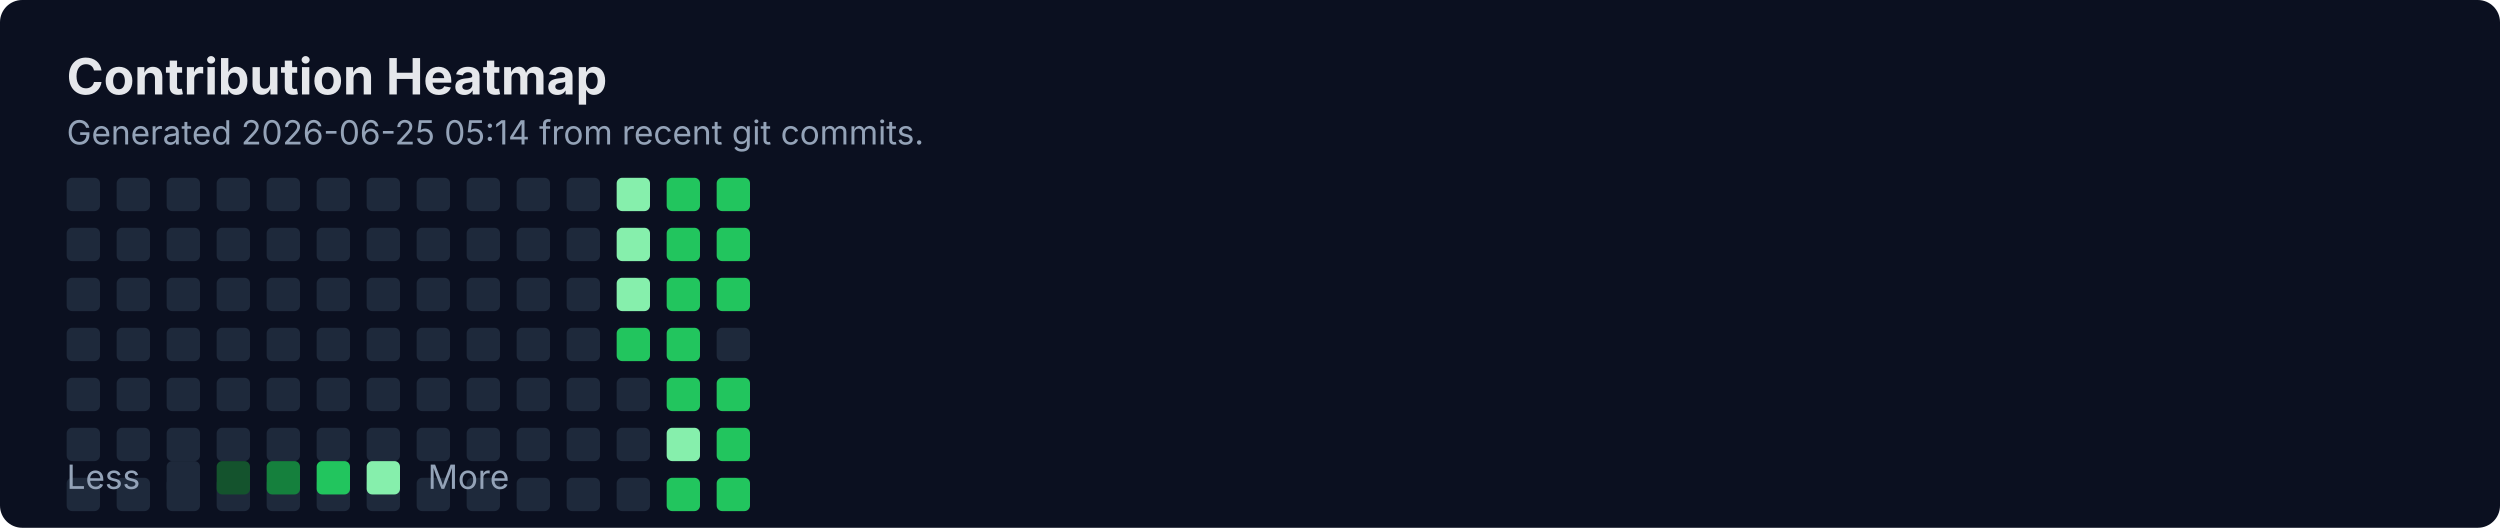
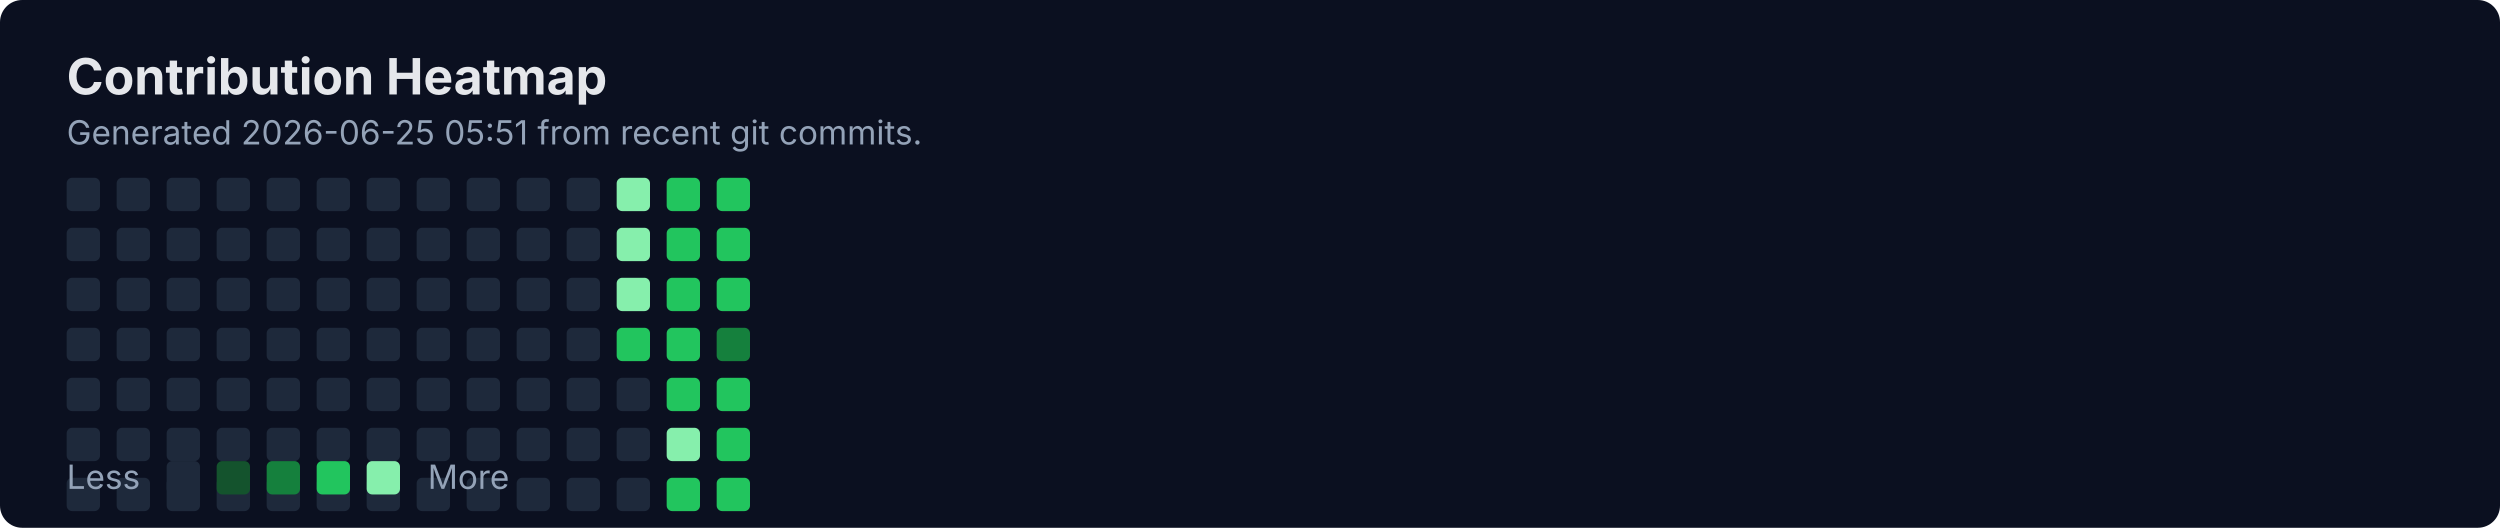
<svg xmlns="http://www.w3.org/2000/svg" width="900" height="190" viewBox="0 0 900 190" fill="none" role="img" aria-labelledby="title">
  <rect width="900" height="190" rx="8" fill="#0B1020" />
  <text x="24" y="34" fill="#E5E7EB" font-family="Inter, Segoe UI, Arial" font-size="18" font-weight="700">Contribution Heatmap</text>
-   <text x="24" y="52" fill="#94A3B8" font-family="Inter, Segoe UI, Arial" font-size="12">Generated 2026-06-25 05:14 from recent git commits.</text>
+   <text x="24" y="52" fill="#94A3B8" font-family="Inter, Segoe UI, Arial" font-size="12">Generated 2026-06-25 05:51 from recent git commits.</text>
  <rect x="24" y="136" width="12" height="12" rx="2" fill="#1E293B" />
  <rect x="24" y="154" width="12" height="12" rx="2" fill="#1E293B" />
  <rect x="24" y="172" width="12" height="12" rx="2" fill="#1E293B" />
  <rect x="24" y="64" width="12" height="12" rx="2" fill="#1E293B" />
  <rect x="24" y="82" width="12" height="12" rx="2" fill="#1E293B" />
  <rect x="24" y="100" width="12" height="12" rx="2" fill="#1E293B" />
  <rect x="24" y="118" width="12" height="12" rx="2" fill="#1E293B" />
  <rect x="42" y="136" width="12" height="12" rx="2" fill="#1E293B" />
  <rect x="42" y="154" width="12" height="12" rx="2" fill="#1E293B" />
  <rect x="42" y="172" width="12" height="12" rx="2" fill="#1E293B" />
  <rect x="42" y="64" width="12" height="12" rx="2" fill="#1E293B" />
  <rect x="42" y="82" width="12" height="12" rx="2" fill="#1E293B" />
  <rect x="42" y="100" width="12" height="12" rx="2" fill="#1E293B" />
  <rect x="42" y="118" width="12" height="12" rx="2" fill="#1E293B" />
  <rect x="60" y="136" width="12" height="12" rx="2" fill="#1E293B" />
  <rect x="60" y="154" width="12" height="12" rx="2" fill="#1E293B" />
  <rect x="60" y="172" width="12" height="12" rx="2" fill="#1E293B" />
  <rect x="60" y="64" width="12" height="12" rx="2" fill="#1E293B" />
  <rect x="60" y="82" width="12" height="12" rx="2" fill="#1E293B" />
  <rect x="60" y="100" width="12" height="12" rx="2" fill="#1E293B" />
  <rect x="60" y="118" width="12" height="12" rx="2" fill="#1E293B" />
  <rect x="78" y="136" width="12" height="12" rx="2" fill="#1E293B" />
  <rect x="78" y="154" width="12" height="12" rx="2" fill="#1E293B" />
  <rect x="78" y="172" width="12" height="12" rx="2" fill="#1E293B" />
  <rect x="78" y="64" width="12" height="12" rx="2" fill="#1E293B" />
  <rect x="78" y="82" width="12" height="12" rx="2" fill="#1E293B" />
  <rect x="78" y="100" width="12" height="12" rx="2" fill="#1E293B" />
  <rect x="78" y="118" width="12" height="12" rx="2" fill="#1E293B" />
  <rect x="96" y="136" width="12" height="12" rx="2" fill="#1E293B" />
  <rect x="96" y="154" width="12" height="12" rx="2" fill="#1E293B" />
  <rect x="96" y="172" width="12" height="12" rx="2" fill="#1E293B" />
  <rect x="96" y="64" width="12" height="12" rx="2" fill="#1E293B" />
  <rect x="96" y="82" width="12" height="12" rx="2" fill="#1E293B" />
  <rect x="96" y="100" width="12" height="12" rx="2" fill="#1E293B" />
  <rect x="96" y="118" width="12" height="12" rx="2" fill="#1E293B" />
  <rect x="114" y="136" width="12" height="12" rx="2" fill="#1E293B" />
  <rect x="114" y="154" width="12" height="12" rx="2" fill="#1E293B" />
  <rect x="114" y="172" width="12" height="12" rx="2" fill="#1E293B" />
  <rect x="114" y="64" width="12" height="12" rx="2" fill="#1E293B" />
  <rect x="114" y="82" width="12" height="12" rx="2" fill="#1E293B" />
  <rect x="114" y="100" width="12" height="12" rx="2" fill="#1E293B" />
  <rect x="114" y="118" width="12" height="12" rx="2" fill="#1E293B" />
  <rect x="132" y="136" width="12" height="12" rx="2" fill="#1E293B" />
  <rect x="132" y="154" width="12" height="12" rx="2" fill="#1E293B" />
  <rect x="132" y="172" width="12" height="12" rx="2" fill="#1E293B" />
  <rect x="132" y="64" width="12" height="12" rx="2" fill="#1E293B" />
  <rect x="132" y="82" width="12" height="12" rx="2" fill="#1E293B" />
  <rect x="132" y="100" width="12" height="12" rx="2" fill="#1E293B" />
  <rect x="132" y="118" width="12" height="12" rx="2" fill="#1E293B" />
  <rect x="150" y="136" width="12" height="12" rx="2" fill="#1E293B" />
  <rect x="150" y="154" width="12" height="12" rx="2" fill="#1E293B" />
  <rect x="150" y="172" width="12" height="12" rx="2" fill="#1E293B" />
  <rect x="150" y="64" width="12" height="12" rx="2" fill="#1E293B" />
  <rect x="150" y="82" width="12" height="12" rx="2" fill="#1E293B" />
  <rect x="150" y="100" width="12" height="12" rx="2" fill="#1E293B" />
  <rect x="150" y="118" width="12" height="12" rx="2" fill="#1E293B" />
  <rect x="168" y="136" width="12" height="12" rx="2" fill="#1E293B" />
  <rect x="168" y="154" width="12" height="12" rx="2" fill="#1E293B" />
  <rect x="168" y="172" width="12" height="12" rx="2" fill="#1E293B" />
  <rect x="168" y="64" width="12" height="12" rx="2" fill="#1E293B" />
  <rect x="168" y="82" width="12" height="12" rx="2" fill="#1E293B" />
  <rect x="168" y="100" width="12" height="12" rx="2" fill="#1E293B" />
  <rect x="168" y="118" width="12" height="12" rx="2" fill="#1E293B" />
  <rect x="186" y="136" width="12" height="12" rx="2" fill="#1E293B" />
  <rect x="186" y="154" width="12" height="12" rx="2" fill="#1E293B" />
  <rect x="186" y="172" width="12" height="12" rx="2" fill="#1E293B" />
  <rect x="186" y="64" width="12" height="12" rx="2" fill="#1E293B" />
  <rect x="186" y="82" width="12" height="12" rx="2" fill="#1E293B" />
  <rect x="186" y="100" width="12" height="12" rx="2" fill="#1E293B" />
  <rect x="186" y="118" width="12" height="12" rx="2" fill="#1E293B" />
  <rect x="204" y="136" width="12" height="12" rx="2" fill="#1E293B" />
  <rect x="204" y="154" width="12" height="12" rx="2" fill="#1E293B" />
  <rect x="204" y="172" width="12" height="12" rx="2" fill="#1E293B" />
  <rect x="204" y="64" width="12" height="12" rx="2" fill="#1E293B" />
  <rect x="204" y="82" width="12" height="12" rx="2" fill="#1E293B" />
  <rect x="204" y="100" width="12" height="12" rx="2" fill="#1E293B" />
  <rect x="204" y="118" width="12" height="12" rx="2" fill="#1E293B" />
  <rect x="222" y="136" width="12" height="12" rx="2" fill="#1E293B" />
  <rect x="222" y="154" width="12" height="12" rx="2" fill="#1E293B" />
  <rect x="222" y="172" width="12" height="12" rx="2" fill="#1E293B" />
  <rect x="222" y="64" width="12" height="12" rx="2" fill="#86EFAC" />
  <rect x="222" y="82" width="12" height="12" rx="2" fill="#86EFAC" />
  <rect x="222" y="100" width="12" height="12" rx="2" fill="#86EFAC" />
  <rect x="222" y="118" width="12" height="12" rx="2" fill="#22C55E" />
  <rect x="240" y="136" width="12" height="12" rx="2" fill="#22C55E" />
  <rect x="240" y="154" width="12" height="12" rx="2" fill="#86EFAC" />
  <rect x="240" y="172" width="12" height="12" rx="2" fill="#22C55E" />
  <rect x="240" y="64" width="12" height="12" rx="2" fill="#22C55E" />
  <rect x="240" y="82" width="12" height="12" rx="2" fill="#22C55E" />
  <rect x="240" y="100" width="12" height="12" rx="2" fill="#22C55E" />
  <rect x="240" y="118" width="12" height="12" rx="2" fill="#22C55E" />
  <rect x="258" y="136" width="12" height="12" rx="2" fill="#22C55E" />
  <rect x="258" y="154" width="12" height="12" rx="2" fill="#22C55E" />
  <rect x="258" y="172" width="12" height="12" rx="2" fill="#22C55E" />
  <rect x="258" y="64" width="12" height="12" rx="2" fill="#22C55E" />
  <rect x="258" y="82" width="12" height="12" rx="2" fill="#22C55E" />
  <rect x="258" y="100" width="12" height="12" rx="2" fill="#22C55E" />
-   <rect x="258" y="118" width="12" height="12" rx="2" fill="#1E293B" />
+   <rect x="258" y="118" width="12" height="12" rx="2" fill="#15803D" />
  <text x="24" y="176" fill="#94A3B8" font-family="Inter, Segoe UI, Arial" font-size="12">Less</text>
  <rect x="60" y="166" width="12" height="12" rx="2" fill="#1E293B" />
  <rect x="78" y="166" width="12" height="12" rx="2" fill="#14532D" />
  <rect x="96" y="166" width="12" height="12" rx="2" fill="#15803D" />
  <rect x="114" y="166" width="12" height="12" rx="2" fill="#22C55E" />
  <rect x="132" y="166" width="12" height="12" rx="2" fill="#86EFAC" />
  <text x="154" y="176" fill="#94A3B8" font-family="Inter, Segoe UI, Arial" font-size="12">More</text>
</svg>
